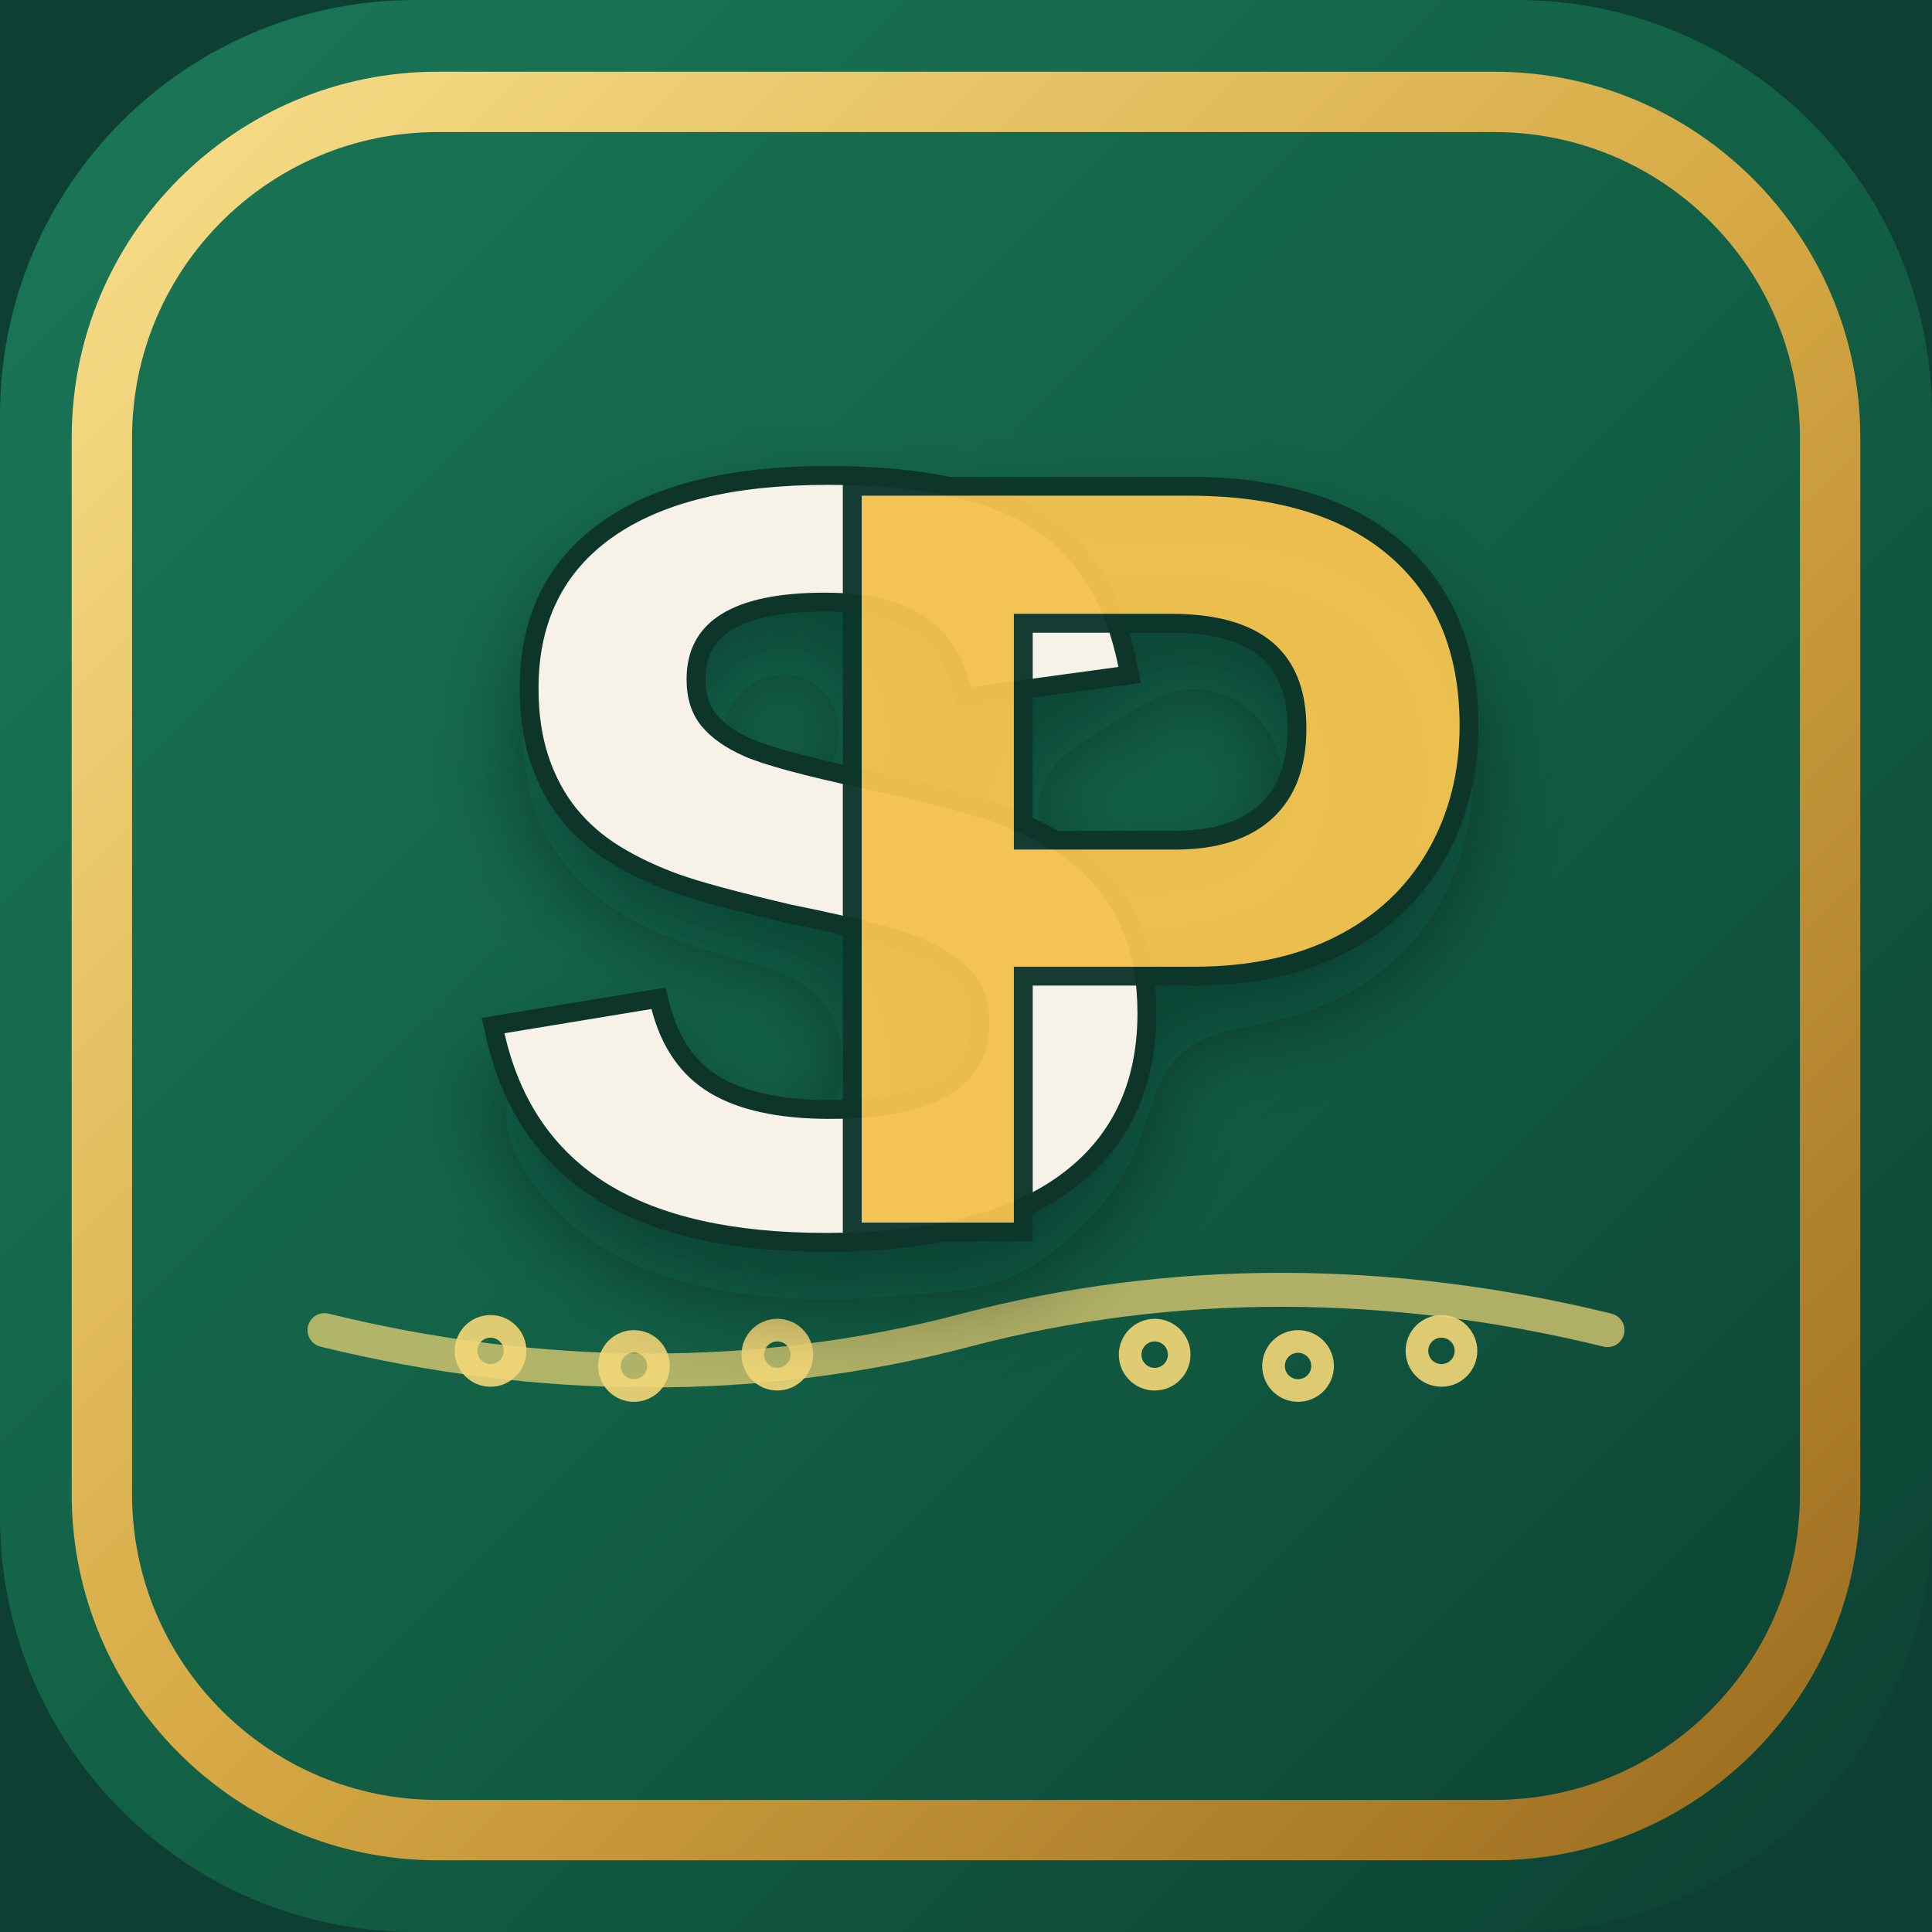
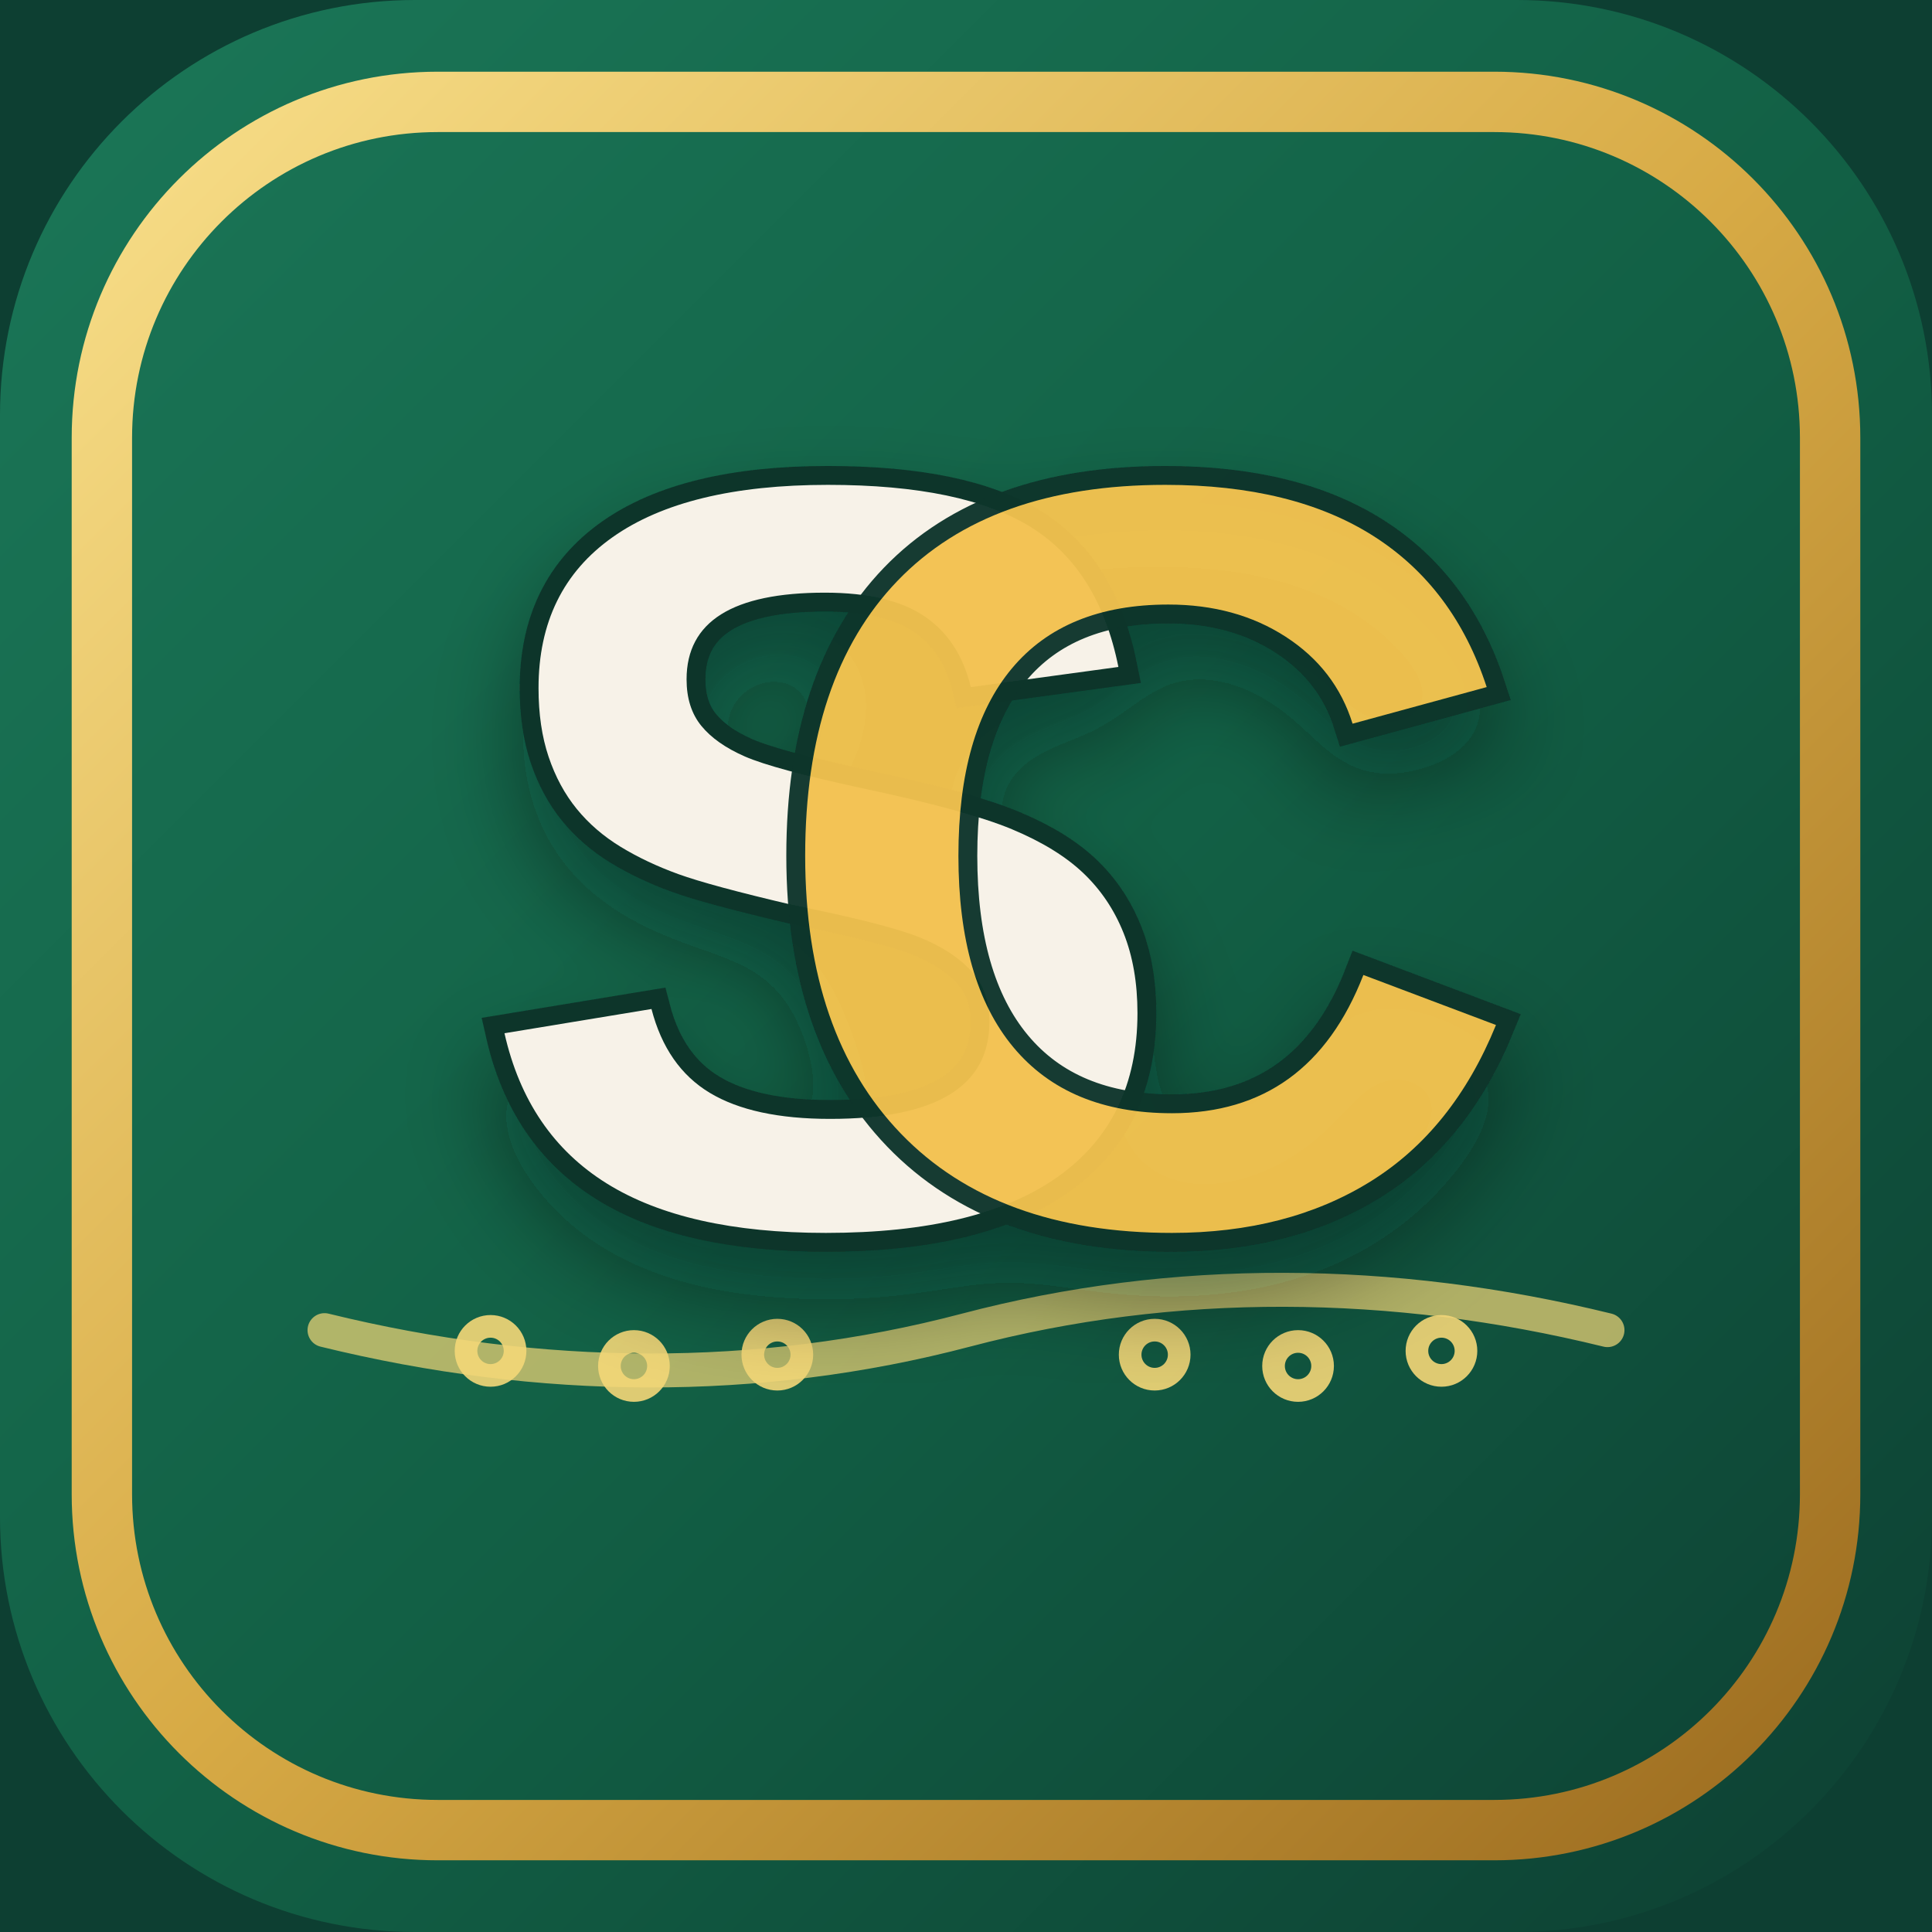
<svg xmlns="http://www.w3.org/2000/svg" viewBox="0 0 1024 1024">
  <defs>
    <linearGradient id="felt" x1="0" y1="0" x2="1" y2="1">
      <stop offset="0" stop-color="#1b7758" />
      <stop offset="0.52" stop-color="#126045" />
      <stop offset="1" stop-color="#0d3f32" />
    </linearGradient>
    <linearGradient id="gold" x1="0" y1="0" x2="1" y2="1">
      <stop offset="0" stop-color="#f8df8a" />
      <stop offset="0.5" stop-color="#d7aa45" />
      <stop offset="1" stop-color="#9b6b1f" />
    </linearGradient>
    <filter id="shadow" x="-20%" y="-20%" width="140%" height="140%">
      <feDropShadow dx="0" dy="26" stdDeviation="24" flood-color="#041b14" flood-opacity="0.42" />
    </filter>
  </defs>
  <rect width="1024" height="1024" fill="#0d3f32" />
  <rect width="1024" height="1024" rx="220" fill="url(#felt)" />
  <rect x="54" y="54" width="916" height="916" rx="178" fill="none" stroke="url(#gold)" stroke-width="32" />
  <path d="M172 705 C286 733 402 734 512 705 C622 676 738 677 852 705" fill="none" stroke="#f4d778" stroke-width="18" stroke-linecap="round" opacity="0.7" />
  <g fill="none" stroke="#f4d778" stroke-width="12" opacity="0.9">
    <circle cx="260" cy="716" r="13" />
    <circle cx="336" cy="724" r="13" />
    <circle cx="412" cy="718" r="13" />
    <circle cx="612" cy="718" r="13" />
    <circle cx="688" cy="724" r="13" />
    <circle cx="764" cy="716" r="13" />
  </g>
  <g filter="url(#shadow)" font-family="Avenir Next, Arial Black, Arial, sans-serif" font-weight="900" text-anchor="middle">
    <text x="438" y="648" font-size="560" fill="#f7f2e8" stroke="#0b342a" stroke-width="20" paint-order="stroke">S</text>
-     <text x="606" y="648" font-size="560" fill="#f2c24f" stroke="#0b342a" stroke-width="20" paint-order="stroke" opacity="0.96">P</text>
+     <text x="606" y="648" font-size="560" fill="#f2c24f" stroke="#0b342a" stroke-width="20" paint-order="stroke" opacity="0.96">C</text>
  </g>
</svg>
